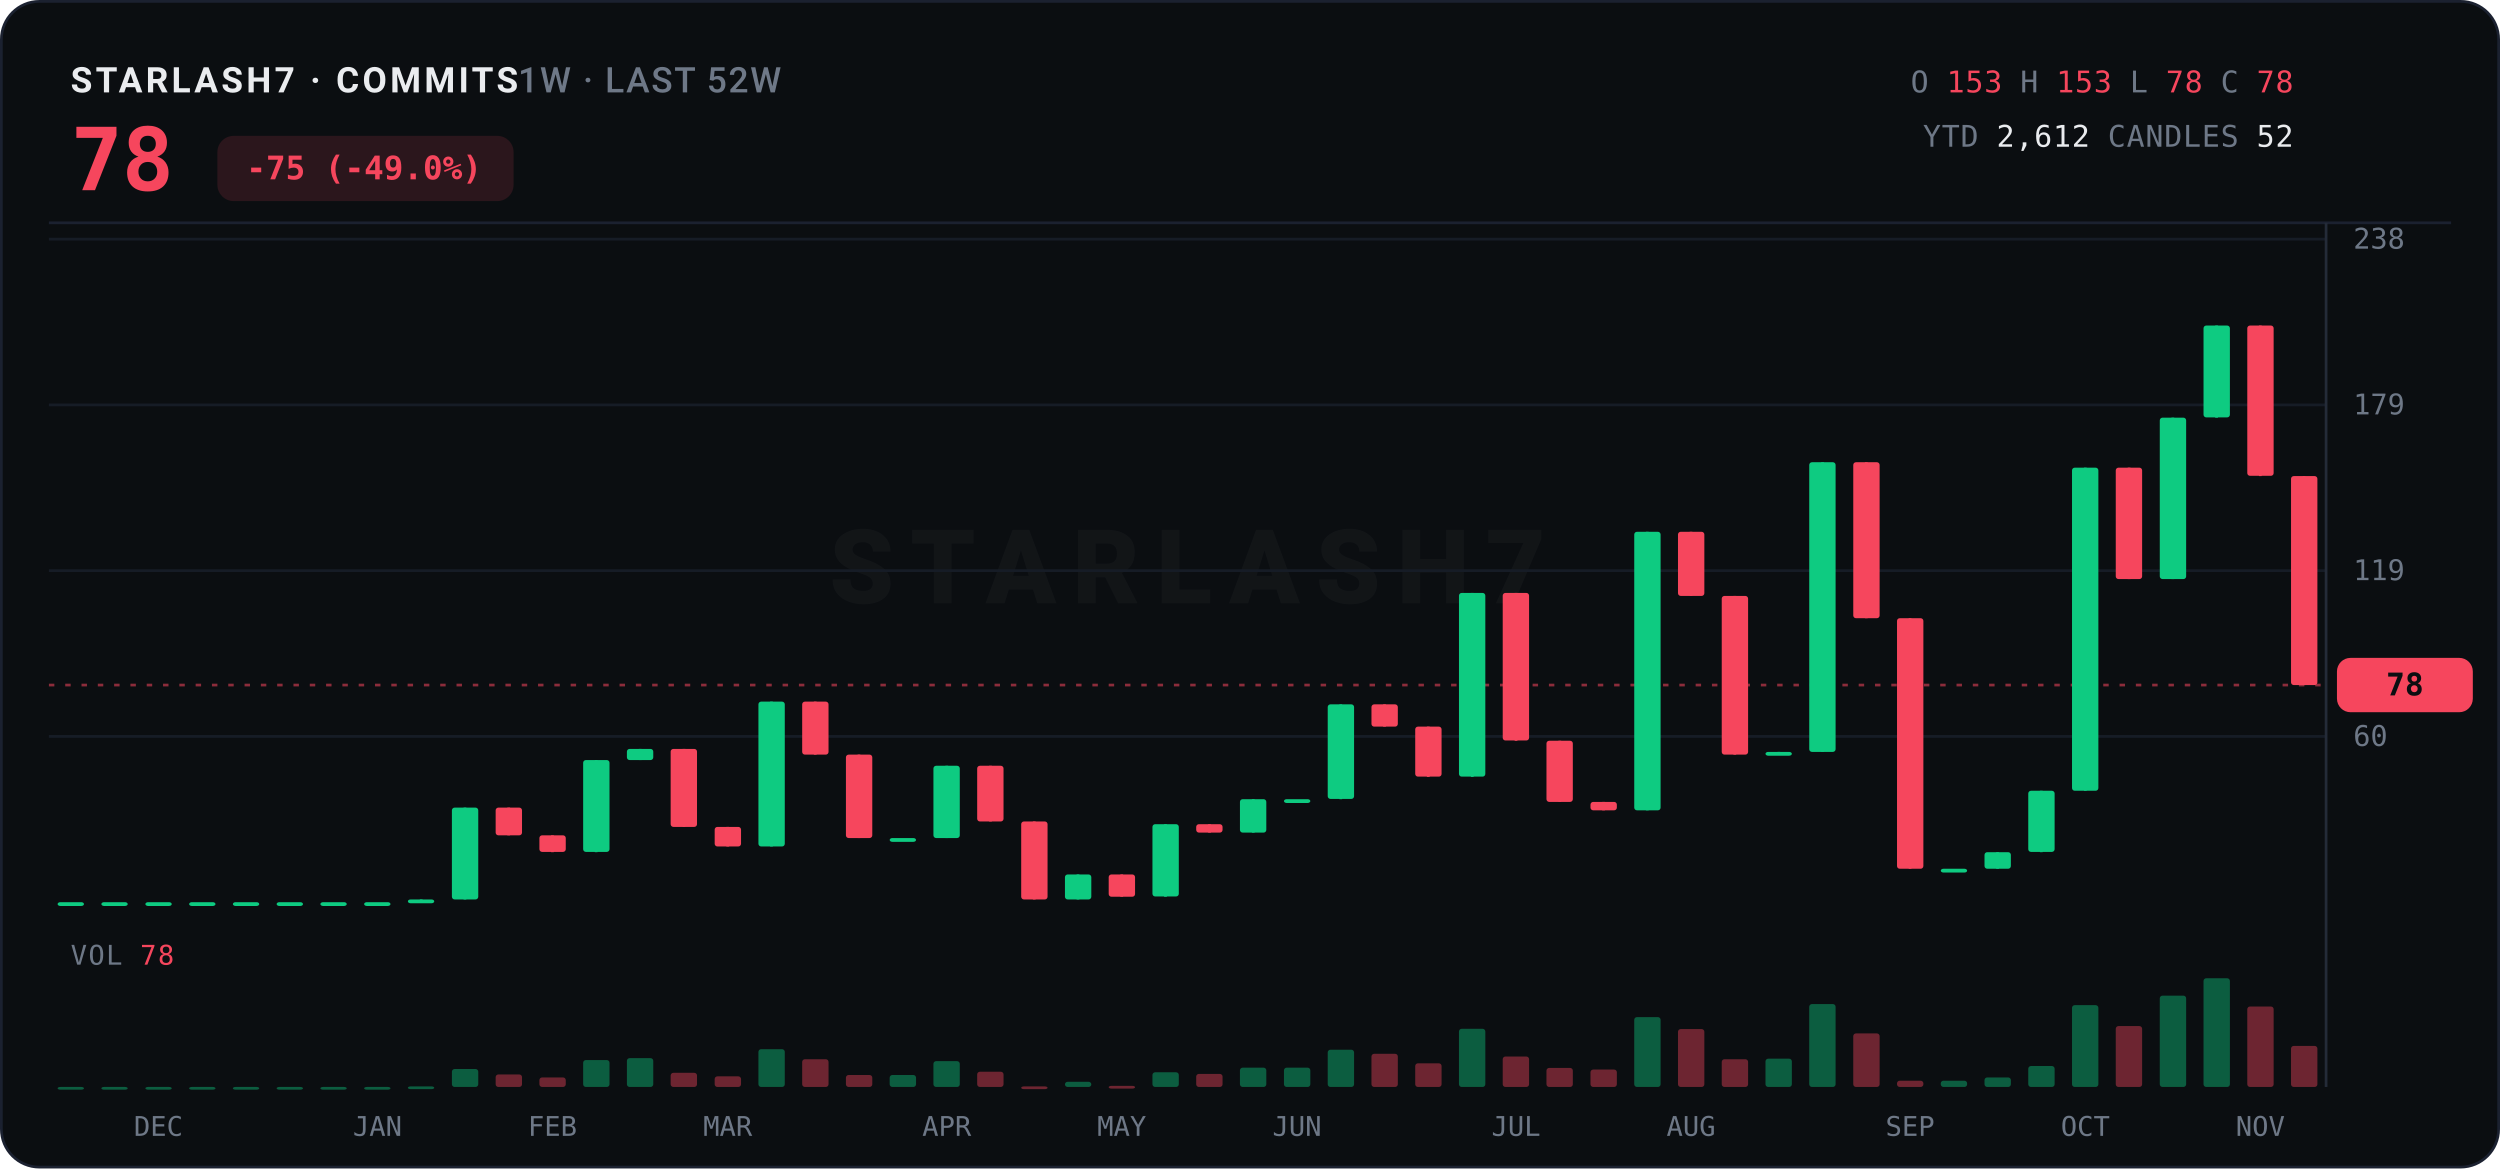
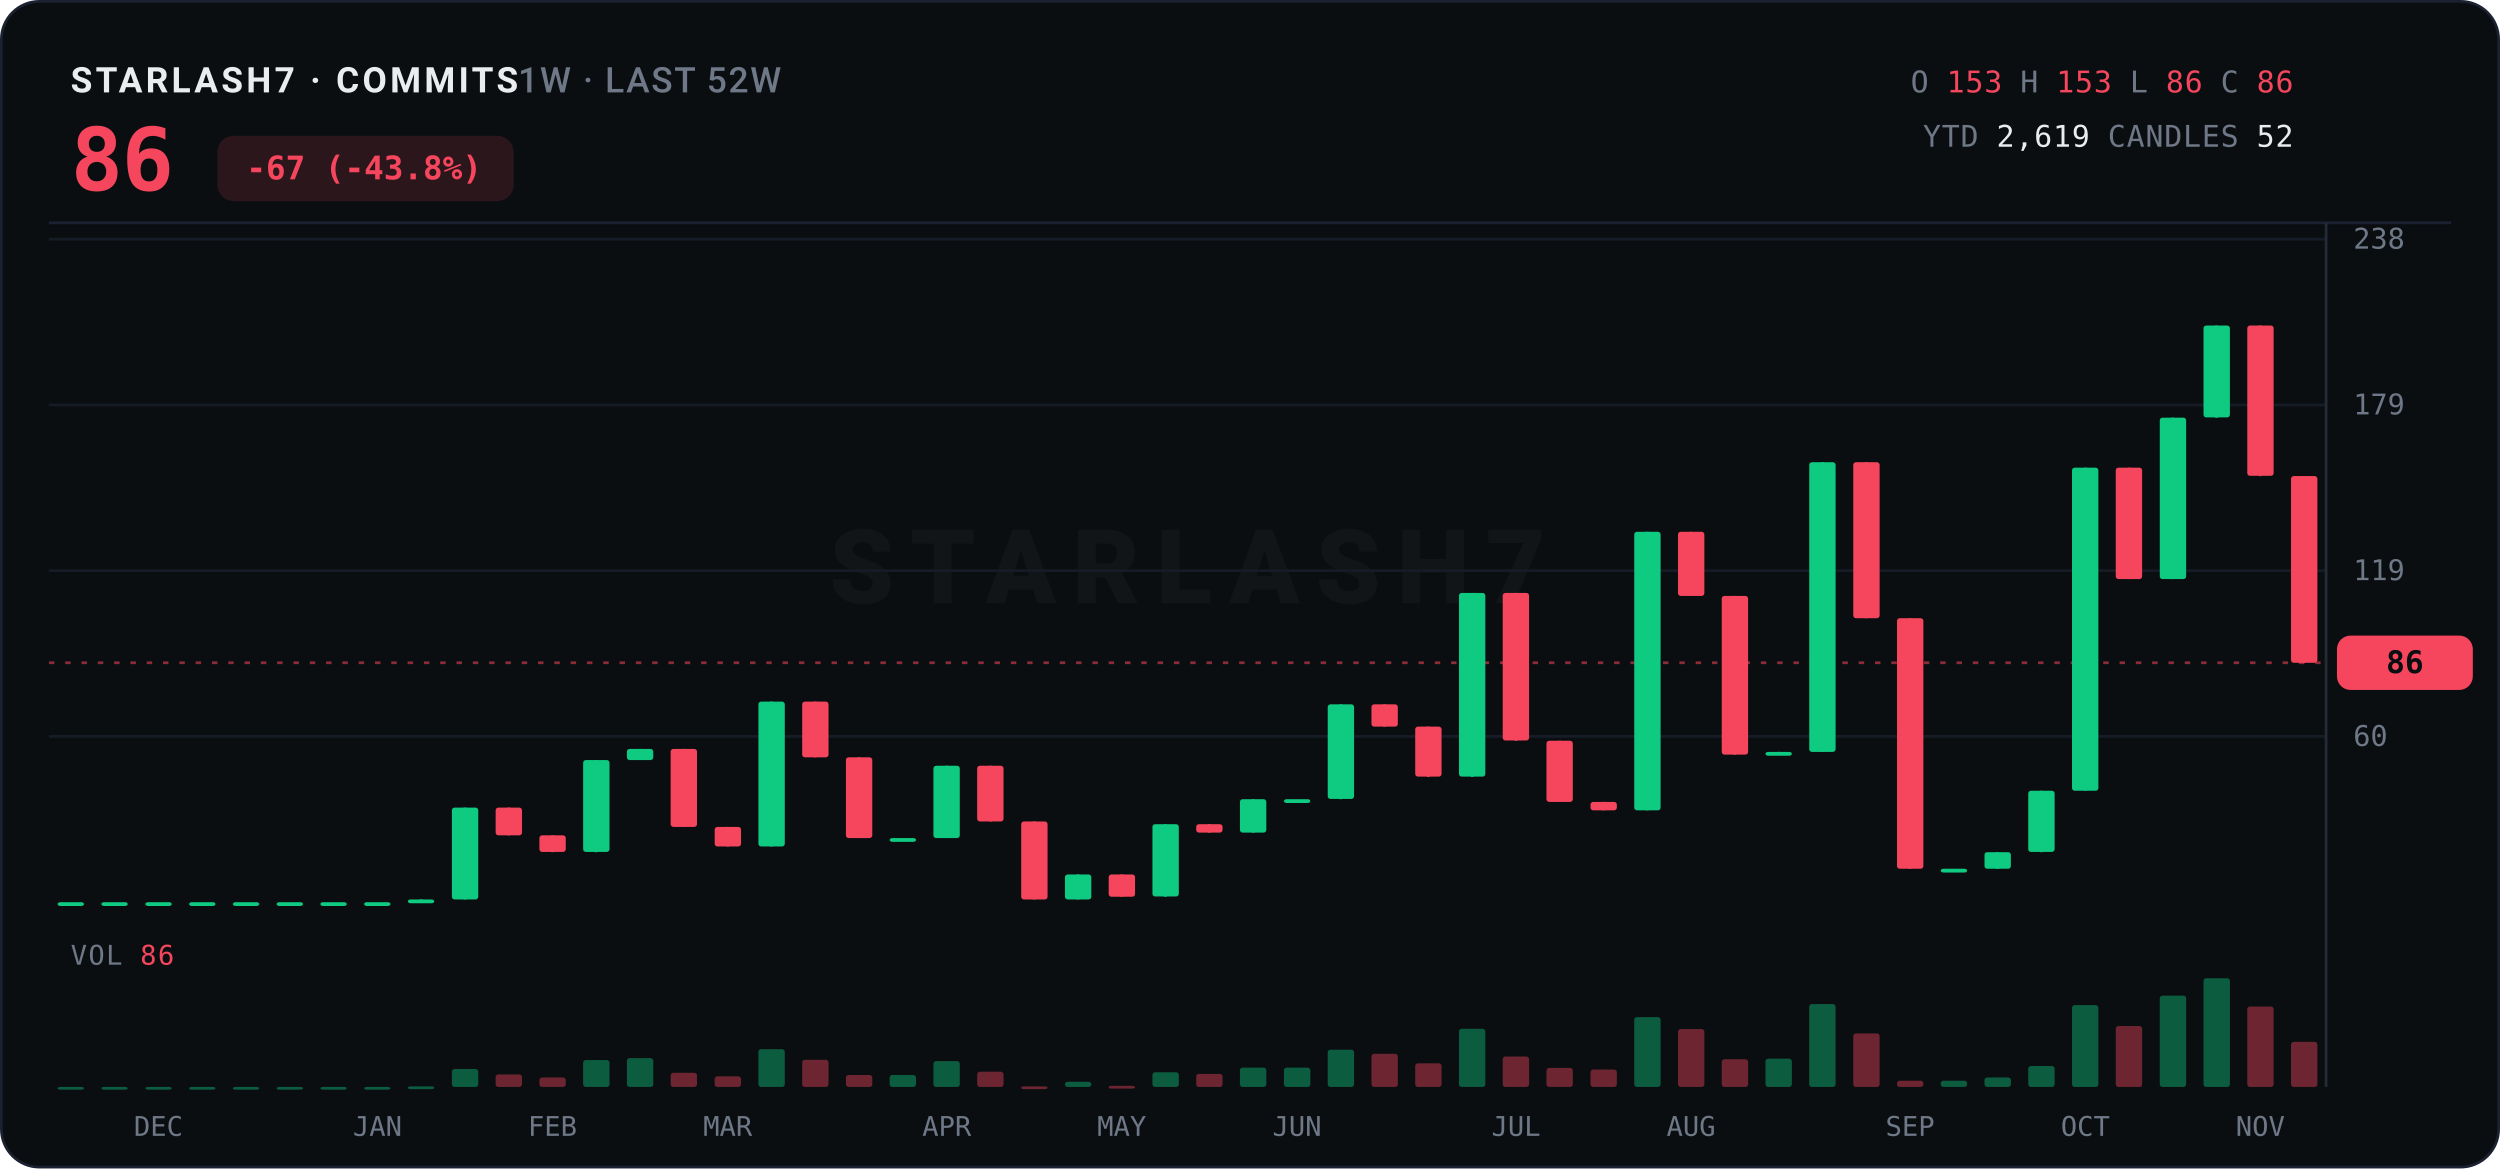
<svg xmlns="http://www.w3.org/2000/svg" width="920" height="430" viewBox="0 0 920 430">
  <rect x="0.5" y="0.5" width="919" height="429" rx="14" fill="#0B0E11" stroke="#1B2130" />
  <text x="26" y="34" font-family="ui-sans-serif,system-ui,-apple-system,'Segoe UI',Roboto,sans-serif" font-size="13" font-weight="700" letter-spacing="1.2" fill="#EAECEF">STARLASH7 · COMMITS<tspan fill="#6E7887" font-weight="500" letter-spacing="0.6">  1W · LAST 52W</tspan>
  </text>
-   <text x="26" y="70" font-family="ui-monospace,'SF Mono',SFMono-Regular,Menlo,Consolas,monospace" font-size="32" font-weight="800" fill="#F6465D" letter-spacing="-0.5">78</text>
+   <text x="26" y="70" font-family="ui-monospace,'SF Mono',SFMono-Regular,Menlo,Consolas,monospace" font-size="32" font-weight="800" fill="#F6465D" letter-spacing="-0.5">86</text>
  <rect x="80" y="50" width="109" height="24" rx="6" fill="#F6465D" opacity="0.14" />
-   <text x="134" y="66" text-anchor="middle" font-family="ui-monospace,'SF Mono',SFMono-Regular,Menlo,Consolas,monospace" font-size="12" font-weight="700" fill="#F6465D">-75 (-49.0%)</text>
+   <text x="134" y="66" text-anchor="middle" font-family="ui-monospace,'SF Mono',SFMono-Regular,Menlo,Consolas,monospace" font-size="12" font-weight="700" fill="#F6465D">-67 (-43.8%)</text>
  <text x="844" y="34" text-anchor="end" font-family="ui-monospace,'SF Mono',SFMono-Regular,Menlo,Consolas,monospace" font-size="11" letter-spacing="0.3">
    <tspan fill="#6E7887">O</tspan>
    <tspan fill="#F6465D">153</tspan>
    <tspan fill="#6E7887">H</tspan>
    <tspan fill="#F6465D">153</tspan>
    <tspan fill="#6E7887">L</tspan>
-     <tspan fill="#F6465D">78</tspan>
+     <tspan fill="#F6465D">86</tspan>
    <tspan fill="#6E7887">C</tspan>
-     <tspan fill="#F6465D">78</tspan>
+     <tspan fill="#F6465D">86</tspan>
  </text>
  <text x="844" y="54" text-anchor="end" font-family="ui-monospace,'SF Mono',SFMono-Regular,Menlo,Consolas,monospace" font-size="11" letter-spacing="0.3">
    <tspan fill="#6E7887">YTD</tspan>
-     <tspan fill="#EAECEF">2,612</tspan>
+     <tspan fill="#EAECEF">2,619</tspan>
    <tspan fill="#6E7887">CANDLES</tspan>
    <tspan fill="#EAECEF">52</tspan>
  </text>
  <line x1="18" y1="82" x2="902" y2="82" stroke="#1B2130" stroke-width="1" />
  <text x="437.0" y="222.0" text-anchor="middle" font-family="ui-sans-serif,system-ui,-apple-system,'Segoe UI',Roboto,sans-serif" font-size="38" font-weight="800" letter-spacing="6" fill="#EAECEF" opacity="0.035">STARLASH7</text>
  <line x1="18" y1="271.0" x2="856" y2="271.0" stroke="#161C26" stroke-width="1" />
  <text x="866" y="274.5" font-family="ui-monospace,'SF Mono',SFMono-Regular,Menlo,Consolas,monospace" font-size="10.5" fill="#6E7887">60</text>
  <line x1="18" y1="210.0" x2="856" y2="210.0" stroke="#161C26" stroke-width="1" />
  <text x="866" y="213.5" font-family="ui-monospace,'SF Mono',SFMono-Regular,Menlo,Consolas,monospace" font-size="10.5" fill="#6E7887">119</text>
  <line x1="18" y1="149.0" x2="856" y2="149.0" stroke="#161C26" stroke-width="1" />
  <text x="866" y="152.5" font-family="ui-monospace,'SF Mono',SFMono-Regular,Menlo,Consolas,monospace" font-size="10.5" fill="#6E7887">179</text>
  <line x1="18" y1="88.0" x2="856" y2="88.0" stroke="#161C26" stroke-width="1" />
  <text x="866" y="91.5" font-family="ui-monospace,'SF Mono',SFMono-Regular,Menlo,Consolas,monospace" font-size="10.5" fill="#6E7887">238</text>
  <line x1="856" y1="82" x2="856" y2="400" stroke="#242B38" stroke-width="1" />
-   <line x1="18" y1="252.1" x2="856" y2="252.1" stroke="#F6465D" stroke-width="1" stroke-dasharray="2 4" opacity="0.55" />
-   <rect x="860" y="242.1" width="50" height="20" rx="5" fill="#F6465D" />
-   <text x="885.0" y="255.9" text-anchor="middle" font-family="ui-monospace,'SF Mono',SFMono-Regular,Menlo,Consolas,monospace" font-size="11.5" font-weight="800" fill="#0B0E11">78</text>
+   <line x1="18" y1="243.9" x2="856" y2="243.9" stroke="#F6465D" stroke-width="1" stroke-dasharray="2 4" opacity="0.55" />
+   <rect x="860" y="233.9" width="50" height="20" rx="5" fill="#F6465D" />
+   <text x="885.0" y="247.7" text-anchor="middle" font-family="ui-monospace,'SF Mono',SFMono-Regular,Menlo,Consolas,monospace" font-size="11.5" font-weight="800" fill="#0B0E11">86</text>
  <line x1="26.1" y1="332.0" x2="26.1" y2="332.0" stroke="#0ECB81" stroke-width="1" />
  <rect x="21.2" y="332.0" width="9.7" height="1.4" rx="1" fill="#0ECB81" />
  <line x1="42.2" y1="332.0" x2="42.2" y2="332.0" stroke="#0ECB81" stroke-width="1" />
  <rect x="37.3" y="332.0" width="9.7" height="1.4" rx="1" fill="#0ECB81" />
  <line x1="58.3" y1="332.0" x2="58.3" y2="332.0" stroke="#0ECB81" stroke-width="1" />
  <rect x="53.5" y="332.0" width="9.7" height="1.4" rx="1" fill="#0ECB81" />
  <line x1="74.4" y1="332.0" x2="74.4" y2="332.0" stroke="#0ECB81" stroke-width="1" />
  <rect x="69.6" y="332.0" width="9.7" height="1.4" rx="1" fill="#0ECB81" />
  <line x1="90.5" y1="332.0" x2="90.5" y2="332.0" stroke="#0ECB81" stroke-width="1" />
  <rect x="85.7" y="332.0" width="9.7" height="1.4" rx="1" fill="#0ECB81" />
  <line x1="106.6" y1="332.0" x2="106.6" y2="332.0" stroke="#0ECB81" stroke-width="1" />
  <rect x="101.8" y="332.0" width="9.7" height="1.4" rx="1" fill="#0ECB81" />
  <line x1="122.8" y1="332.0" x2="122.8" y2="332.0" stroke="#0ECB81" stroke-width="1" />
  <rect x="117.9" y="332.0" width="9.7" height="1.4" rx="1" fill="#0ECB81" />
  <line x1="138.9" y1="332.0" x2="138.9" y2="332.0" stroke="#0ECB81" stroke-width="1" />
  <rect x="134.0" y="332.0" width="9.7" height="1.4" rx="1" fill="#0ECB81" />
  <line x1="155.0" y1="331.0" x2="155.0" y2="332.0" stroke="#0ECB81" stroke-width="1" />
  <rect x="150.1" y="331.0" width="9.7" height="1.4" rx="1" fill="#0ECB81" />
  <line x1="171.1" y1="297.2" x2="171.1" y2="331.0" stroke="#0ECB81" stroke-width="1" />
  <rect x="166.3" y="297.2" width="9.7" height="33.8" rx="1" fill="#0ECB81" />
  <line x1="187.2" y1="297.2" x2="187.2" y2="307.4" stroke="#F6465D" stroke-width="1" />
  <rect x="182.4" y="297.2" width="9.7" height="10.2" rx="1" fill="#F6465D" />
  <line x1="203.3" y1="307.4" x2="203.3" y2="313.6" stroke="#F6465D" stroke-width="1" />
  <rect x="198.5" y="307.4" width="9.7" height="6.1" rx="1" fill="#F6465D" />
  <line x1="219.4" y1="279.7" x2="219.4" y2="313.6" stroke="#0ECB81" stroke-width="1" />
  <rect x="214.6" y="279.7" width="9.7" height="33.8" rx="1" fill="#0ECB81" />
  <line x1="235.6" y1="275.6" x2="235.6" y2="279.7" stroke="#0ECB81" stroke-width="1" />
  <rect x="230.7" y="275.6" width="9.7" height="4.1" rx="1" fill="#0ECB81" />
  <line x1="251.7" y1="275.6" x2="251.7" y2="304.3" stroke="#F6465D" stroke-width="1" />
  <rect x="246.8" y="275.6" width="9.7" height="28.7" rx="1" fill="#F6465D" />
  <line x1="267.8" y1="304.3" x2="267.8" y2="311.5" stroke="#F6465D" stroke-width="1" />
  <rect x="263.0" y="304.3" width="9.7" height="7.2" rx="1" fill="#F6465D" />
  <line x1="283.9" y1="258.2" x2="283.9" y2="311.5" stroke="#0ECB81" stroke-width="1" />
  <rect x="279.1" y="258.2" width="9.7" height="53.3" rx="1" fill="#0ECB81" />
-   <line x1="300.0" y1="258.2" x2="300.0" y2="277.7" stroke="#F6465D" stroke-width="1" />
-   <rect x="295.2" y="258.2" width="9.7" height="19.5" rx="1" fill="#F6465D" />
-   <line x1="316.1" y1="277.7" x2="316.1" y2="308.4" stroke="#F6465D" stroke-width="1" />
-   <rect x="311.3" y="277.7" width="9.7" height="30.7" rx="1" fill="#F6465D" />
+   <line x1="300.0" y1="258.2" x2="300.0" y2="278.7" stroke="#F6465D" stroke-width="1" />
+   <rect x="295.2" y="258.2" width="9.7" height="20.5" rx="1" fill="#F6465D" />
+   <line x1="316.1" y1="278.7" x2="316.1" y2="308.4" stroke="#F6465D" stroke-width="1" />
+   <rect x="311.3" y="278.7" width="9.7" height="29.7" rx="1" fill="#F6465D" />
  <line x1="332.3" y1="308.4" x2="332.3" y2="308.4" stroke="#0ECB81" stroke-width="1" />
  <rect x="327.4" y="308.4" width="9.7" height="1.4" rx="1" fill="#0ECB81" />
  <line x1="348.4" y1="281.8" x2="348.4" y2="308.4" stroke="#0ECB81" stroke-width="1" />
  <rect x="343.5" y="281.8" width="9.7" height="26.6" rx="1" fill="#0ECB81" />
  <line x1="364.5" y1="281.8" x2="364.5" y2="302.3" stroke="#F6465D" stroke-width="1" />
  <rect x="359.6" y="281.8" width="9.7" height="20.5" rx="1" fill="#F6465D" />
  <line x1="380.6" y1="302.3" x2="380.6" y2="331.0" stroke="#F6465D" stroke-width="1" />
  <rect x="375.8" y="302.3" width="9.7" height="28.7" rx="1" fill="#F6465D" />
  <line x1="396.7" y1="321.8" x2="396.7" y2="331.0" stroke="#0ECB81" stroke-width="1" />
  <rect x="391.9" y="321.8" width="9.7" height="9.2" rx="1" fill="#0ECB81" />
  <line x1="412.8" y1="321.8" x2="412.8" y2="330.0" stroke="#F6465D" stroke-width="1" />
  <rect x="408.0" y="321.8" width="9.7" height="8.2" rx="1" fill="#F6465D" />
  <line x1="428.9" y1="303.3" x2="428.9" y2="330.0" stroke="#0ECB81" stroke-width="1" />
  <rect x="424.1" y="303.3" width="9.7" height="26.6" rx="1" fill="#0ECB81" />
  <line x1="445.1" y1="303.3" x2="445.1" y2="306.4" stroke="#F6465D" stroke-width="1" />
  <rect x="440.2" y="303.3" width="9.7" height="3.1" rx="1" fill="#F6465D" />
  <line x1="461.2" y1="294.1" x2="461.2" y2="306.4" stroke="#0ECB81" stroke-width="1" />
  <rect x="456.3" y="294.1" width="9.7" height="12.3" rx="1" fill="#0ECB81" />
  <line x1="477.3" y1="294.1" x2="477.3" y2="294.1" stroke="#0ECB81" stroke-width="1" />
  <rect x="472.5" y="294.1" width="9.7" height="1.4" rx="1" fill="#0ECB81" />
  <line x1="493.4" y1="259.2" x2="493.4" y2="294.1" stroke="#0ECB81" stroke-width="1" />
  <rect x="488.6" y="259.2" width="9.7" height="34.8" rx="1" fill="#0ECB81" />
  <line x1="509.5" y1="259.2" x2="509.5" y2="267.4" stroke="#F6465D" stroke-width="1" />
  <rect x="504.7" y="259.2" width="9.7" height="8.2" rx="1" fill="#F6465D" />
  <line x1="525.6" y1="267.4" x2="525.6" y2="285.9" stroke="#F6465D" stroke-width="1" />
  <rect x="520.8" y="267.4" width="9.7" height="18.4" rx="1" fill="#F6465D" />
  <line x1="541.8" y1="218.2" x2="541.8" y2="285.9" stroke="#0ECB81" stroke-width="1" />
  <rect x="536.9" y="218.2" width="9.7" height="67.6" rx="1" fill="#0ECB81" />
  <line x1="557.9" y1="218.2" x2="557.9" y2="272.6" stroke="#F6465D" stroke-width="1" />
  <rect x="553.0" y="218.2" width="9.7" height="54.3" rx="1" fill="#F6465D" />
  <line x1="574.0" y1="272.6" x2="574.0" y2="295.1" stroke="#F6465D" stroke-width="1" />
  <rect x="569.1" y="272.6" width="9.7" height="22.5" rx="1" fill="#F6465D" />
  <line x1="590.1" y1="295.1" x2="590.1" y2="298.2" stroke="#F6465D" stroke-width="1" />
  <rect x="585.3" y="295.1" width="9.7" height="3.1" rx="1" fill="#F6465D" />
  <line x1="606.2" y1="195.7" x2="606.2" y2="298.2" stroke="#0ECB81" stroke-width="1" />
  <rect x="601.4" y="195.7" width="9.7" height="102.5" rx="1" fill="#0ECB81" />
  <line x1="622.3" y1="195.7" x2="622.3" y2="219.3" stroke="#F6465D" stroke-width="1" />
  <rect x="617.5" y="195.7" width="9.7" height="23.6" rx="1" fill="#F6465D" />
  <line x1="638.4" y1="219.3" x2="638.4" y2="277.7" stroke="#F6465D" stroke-width="1" />
  <rect x="633.6" y="219.3" width="9.7" height="58.4" rx="1" fill="#F6465D" />
  <line x1="654.6" y1="276.7" x2="654.6" y2="277.7" stroke="#0ECB81" stroke-width="1" />
  <rect x="649.7" y="276.7" width="9.7" height="1.4" rx="1" fill="#0ECB81" />
  <line x1="670.7" y1="170.1" x2="670.7" y2="276.7" stroke="#0ECB81" stroke-width="1" />
  <rect x="665.8" y="170.1" width="9.7" height="106.6" rx="1" fill="#0ECB81" />
  <line x1="686.8" y1="170.1" x2="686.8" y2="227.5" stroke="#F6465D" stroke-width="1" />
  <rect x="682.0" y="170.1" width="9.7" height="57.4" rx="1" fill="#F6465D" />
  <line x1="702.9" y1="227.5" x2="702.9" y2="319.7" stroke="#F6465D" stroke-width="1" />
  <rect x="698.1" y="227.5" width="9.7" height="92.2" rx="1" fill="#F6465D" />
  <line x1="719.0" y1="319.7" x2="719.0" y2="319.7" stroke="#0ECB81" stroke-width="1" />
  <rect x="714.2" y="319.7" width="9.7" height="1.4" rx="1" fill="#0ECB81" />
  <line x1="735.1" y1="313.6" x2="735.1" y2="319.7" stroke="#0ECB81" stroke-width="1" />
  <rect x="730.3" y="313.6" width="9.7" height="6.1" rx="1" fill="#0ECB81" />
  <line x1="751.2" y1="291.0" x2="751.2" y2="313.6" stroke="#0ECB81" stroke-width="1" />
  <rect x="746.4" y="291.0" width="9.7" height="22.5" rx="1" fill="#0ECB81" />
  <line x1="767.4" y1="172.1" x2="767.4" y2="291.0" stroke="#0ECB81" stroke-width="1" />
  <rect x="762.5" y="172.1" width="9.7" height="118.9" rx="1" fill="#0ECB81" />
  <line x1="783.5" y1="172.1" x2="783.5" y2="213.1" stroke="#F6465D" stroke-width="1" />
  <rect x="778.6" y="172.1" width="9.7" height="41.0" rx="1" fill="#F6465D" />
  <line x1="799.6" y1="153.7" x2="799.6" y2="213.1" stroke="#0ECB81" stroke-width="1" />
  <rect x="794.8" y="153.7" width="9.7" height="59.4" rx="1" fill="#0ECB81" />
  <line x1="815.7" y1="119.8" x2="815.7" y2="153.7" stroke="#0ECB81" stroke-width="1" />
  <rect x="810.9" y="119.8" width="9.7" height="33.8" rx="1" fill="#0ECB81" />
  <line x1="831.8" y1="119.8" x2="831.8" y2="175.2" stroke="#F6465D" stroke-width="1" />
  <rect x="827.0" y="119.8" width="9.7" height="55.3" rx="1" fill="#F6465D" />
-   <line x1="847.9" y1="175.2" x2="847.9" y2="252.1" stroke="#F6465D" stroke-width="1" />
-   <rect x="843.1" y="175.2" width="9.7" height="76.9" rx="1" fill="#F6465D" />
-   <text x="26" y="355" font-family="ui-monospace,'SF Mono',SFMono-Regular,Menlo,Consolas,monospace" font-size="10" letter-spacing="0.5" fill="#6E7887">VOL <tspan fill="#F6465D">78</tspan>
+   <line x1="847.9" y1="175.2" x2="847.9" y2="243.9" stroke="#F6465D" stroke-width="1" />
+   <rect x="843.1" y="175.2" width="9.7" height="68.7" rx="1" fill="#F6465D" />
+   <text x="26" y="355" font-family="ui-monospace,'SF Mono',SFMono-Regular,Menlo,Consolas,monospace" font-size="10" letter-spacing="0.5" fill="#6E7887">VOL <tspan fill="#F6465D">86</tspan>
  </text>
  <rect x="21.2" y="400.0" width="9.7" height="1.0" rx="1" fill="#0ECB81" opacity="0.42" />
  <rect x="37.3" y="400.0" width="9.7" height="1.0" rx="1" fill="#0ECB81" opacity="0.42" />
  <rect x="53.5" y="400.0" width="9.7" height="1.0" rx="1" fill="#0ECB81" opacity="0.42" />
  <rect x="69.6" y="400.0" width="9.7" height="1.0" rx="1" fill="#0ECB81" opacity="0.42" />
  <rect x="85.7" y="400.0" width="9.7" height="1.0" rx="1" fill="#0ECB81" opacity="0.42" />
  <rect x="101.8" y="400.0" width="9.7" height="1.0" rx="1" fill="#0ECB81" opacity="0.42" />
  <rect x="117.9" y="400.0" width="9.7" height="1.0" rx="1" fill="#0ECB81" opacity="0.42" />
  <rect x="134.0" y="400.0" width="9.7" height="1.0" rx="1" fill="#0ECB81" opacity="0.42" />
  <rect x="150.1" y="399.8" width="9.7" height="1.0" rx="1" fill="#0ECB81" opacity="0.42" />
  <rect x="166.3" y="393.4" width="9.7" height="6.6" rx="1" fill="#0ECB81" opacity="0.42" />
  <rect x="182.4" y="395.4" width="9.7" height="4.6" rx="1" fill="#F6465D" opacity="0.42" />
  <rect x="198.5" y="396.5" width="9.7" height="3.5" rx="1" fill="#F6465D" opacity="0.42" />
  <rect x="214.6" y="390.1" width="9.7" height="9.9" rx="1" fill="#0ECB81" opacity="0.42" />
  <rect x="230.7" y="389.4" width="9.7" height="10.6" rx="1" fill="#0ECB81" opacity="0.42" />
  <rect x="246.8" y="394.8" width="9.7" height="5.2" rx="1" fill="#F6465D" opacity="0.42" />
  <rect x="263.0" y="396.1" width="9.7" height="3.9" rx="1" fill="#F6465D" opacity="0.42" />
  <rect x="279.1" y="386.1" width="9.7" height="13.9" rx="1" fill="#0ECB81" opacity="0.42" />
-   <rect x="295.2" y="389.8" width="9.7" height="10.2" rx="1" fill="#F6465D" opacity="0.42" />
+   <rect x="295.2" y="390.0" width="9.7" height="10.0" rx="1" fill="#F6465D" opacity="0.42" />
  <rect x="311.3" y="395.6" width="9.7" height="4.4" rx="1" fill="#F6465D" opacity="0.42" />
  <rect x="327.4" y="395.6" width="9.7" height="4.4" rx="1" fill="#0ECB81" opacity="0.42" />
  <rect x="343.5" y="390.5" width="9.7" height="9.5" rx="1" fill="#0ECB81" opacity="0.42" />
  <rect x="359.6" y="394.4" width="9.7" height="5.6" rx="1" fill="#F6465D" opacity="0.42" />
  <rect x="375.8" y="399.8" width="9.7" height="1.0" rx="1" fill="#F6465D" opacity="0.42" />
  <rect x="391.9" y="398.1" width="9.7" height="1.9" rx="1" fill="#0ECB81" opacity="0.42" />
  <rect x="408.0" y="399.6" width="9.7" height="1.0" rx="1" fill="#F6465D" opacity="0.42" />
  <rect x="424.1" y="394.6" width="9.7" height="5.4" rx="1" fill="#0ECB81" opacity="0.42" />
  <rect x="440.2" y="395.2" width="9.7" height="4.8" rx="1" fill="#F6465D" opacity="0.42" />
  <rect x="456.3" y="392.9" width="9.7" height="7.1" rx="1" fill="#0ECB81" opacity="0.42" />
  <rect x="472.5" y="392.9" width="9.7" height="7.1" rx="1" fill="#0ECB81" opacity="0.42" />
  <rect x="488.6" y="386.3" width="9.7" height="13.7" rx="1" fill="#0ECB81" opacity="0.42" />
  <rect x="504.7" y="387.8" width="9.7" height="12.2" rx="1" fill="#F6465D" opacity="0.42" />
  <rect x="520.8" y="391.3" width="9.7" height="8.7" rx="1" fill="#F6465D" opacity="0.42" />
  <rect x="536.9" y="378.6" width="9.7" height="21.4" rx="1" fill="#0ECB81" opacity="0.42" />
  <rect x="553.0" y="388.8" width="9.7" height="11.2" rx="1" fill="#F6465D" opacity="0.42" />
  <rect x="569.1" y="393.0" width="9.7" height="7.0" rx="1" fill="#F6465D" opacity="0.42" />
  <rect x="585.3" y="393.6" width="9.7" height="6.4" rx="1" fill="#F6465D" opacity="0.42" />
  <rect x="601.4" y="374.3" width="9.7" height="25.7" rx="1" fill="#0ECB81" opacity="0.42" />
  <rect x="617.5" y="378.7" width="9.7" height="21.3" rx="1" fill="#F6465D" opacity="0.42" />
  <rect x="633.6" y="389.8" width="9.7" height="10.2" rx="1" fill="#F6465D" opacity="0.42" />
  <rect x="649.7" y="389.6" width="9.7" height="10.4" rx="1" fill="#0ECB81" opacity="0.42" />
  <rect x="665.8" y="369.5" width="9.7" height="30.5" rx="1" fill="#0ECB81" opacity="0.42" />
  <rect x="682.0" y="380.3" width="9.7" height="19.7" rx="1" fill="#F6465D" opacity="0.42" />
  <rect x="698.1" y="397.7" width="9.7" height="2.3" rx="1" fill="#F6465D" opacity="0.42" />
  <rect x="714.2" y="397.7" width="9.7" height="2.3" rx="1" fill="#0ECB81" opacity="0.42" />
  <rect x="730.3" y="396.5" width="9.7" height="3.5" rx="1" fill="#0ECB81" opacity="0.42" />
  <rect x="746.4" y="392.3" width="9.7" height="7.7" rx="1" fill="#0ECB81" opacity="0.42" />
  <rect x="762.5" y="369.9" width="9.7" height="30.1" rx="1" fill="#0ECB81" opacity="0.42" />
  <rect x="778.6" y="377.6" width="9.7" height="22.4" rx="1" fill="#F6465D" opacity="0.42" />
  <rect x="794.8" y="366.4" width="9.7" height="33.6" rx="1" fill="#0ECB81" opacity="0.42" />
  <rect x="810.9" y="360.0" width="9.7" height="40.0" rx="1" fill="#0ECB81" opacity="0.42" />
  <rect x="827.0" y="370.4" width="9.7" height="29.6" rx="1" fill="#F6465D" opacity="0.42" />
-   <rect x="843.1" y="384.9" width="9.7" height="15.1" rx="1" fill="#F6465D" opacity="0.42" />
+   <rect x="843.1" y="383.4" width="9.7" height="16.6" rx="1" fill="#F6465D" opacity="0.42" />
  <text x="58.3" y="418" text-anchor="middle" font-family="ui-monospace,'SF Mono',SFMono-Regular,Menlo,Consolas,monospace" font-size="10" fill="#6E7887">DEC</text>
  <text x="138.9" y="418" text-anchor="middle" font-family="ui-monospace,'SF Mono',SFMono-Regular,Menlo,Consolas,monospace" font-size="10" fill="#6E7887">JAN</text>
  <text x="203.3" y="418" text-anchor="middle" font-family="ui-monospace,'SF Mono',SFMono-Regular,Menlo,Consolas,monospace" font-size="10" fill="#6E7887">FEB</text>
  <text x="267.8" y="418" text-anchor="middle" font-family="ui-monospace,'SF Mono',SFMono-Regular,Menlo,Consolas,monospace" font-size="10" fill="#6E7887">MAR</text>
  <text x="348.4" y="418" text-anchor="middle" font-family="ui-monospace,'SF Mono',SFMono-Regular,Menlo,Consolas,monospace" font-size="10" fill="#6E7887">APR</text>
  <text x="412.8" y="418" text-anchor="middle" font-family="ui-monospace,'SF Mono',SFMono-Regular,Menlo,Consolas,monospace" font-size="10" fill="#6E7887">MAY</text>
  <text x="477.3" y="418" text-anchor="middle" font-family="ui-monospace,'SF Mono',SFMono-Regular,Menlo,Consolas,monospace" font-size="10" fill="#6E7887">JUN</text>
  <text x="557.9" y="418" text-anchor="middle" font-family="ui-monospace,'SF Mono',SFMono-Regular,Menlo,Consolas,monospace" font-size="10" fill="#6E7887">JUL</text>
  <text x="622.3" y="418" text-anchor="middle" font-family="ui-monospace,'SF Mono',SFMono-Regular,Menlo,Consolas,monospace" font-size="10" fill="#6E7887">AUG</text>
  <text x="702.9" y="418" text-anchor="middle" font-family="ui-monospace,'SF Mono',SFMono-Regular,Menlo,Consolas,monospace" font-size="10" fill="#6E7887">SEP</text>
  <text x="767.4" y="418" text-anchor="middle" font-family="ui-monospace,'SF Mono',SFMono-Regular,Menlo,Consolas,monospace" font-size="10" fill="#6E7887">OCT</text>
  <text x="831.8" y="418" text-anchor="middle" font-family="ui-monospace,'SF Mono',SFMono-Regular,Menlo,Consolas,monospace" font-size="10" fill="#6E7887">NOV</text>
</svg>
